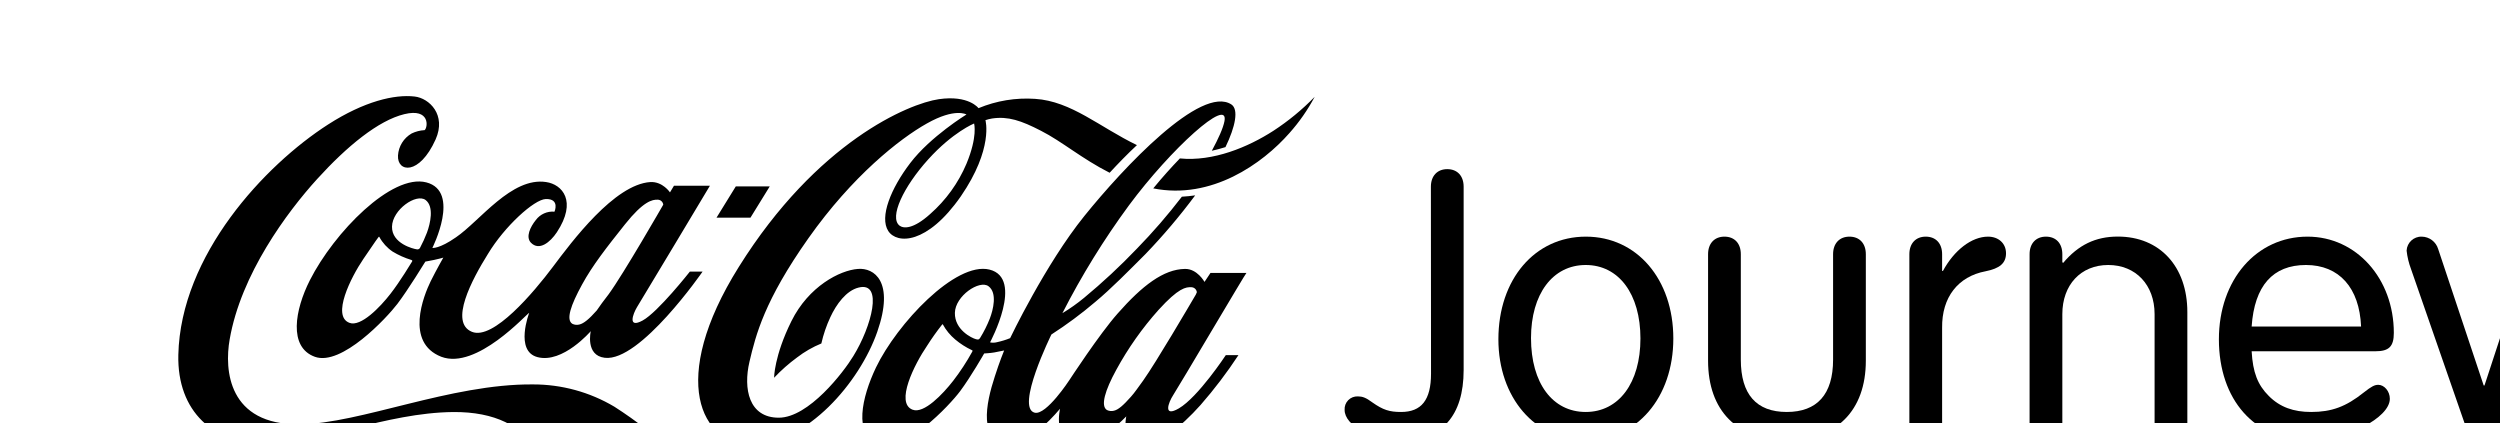
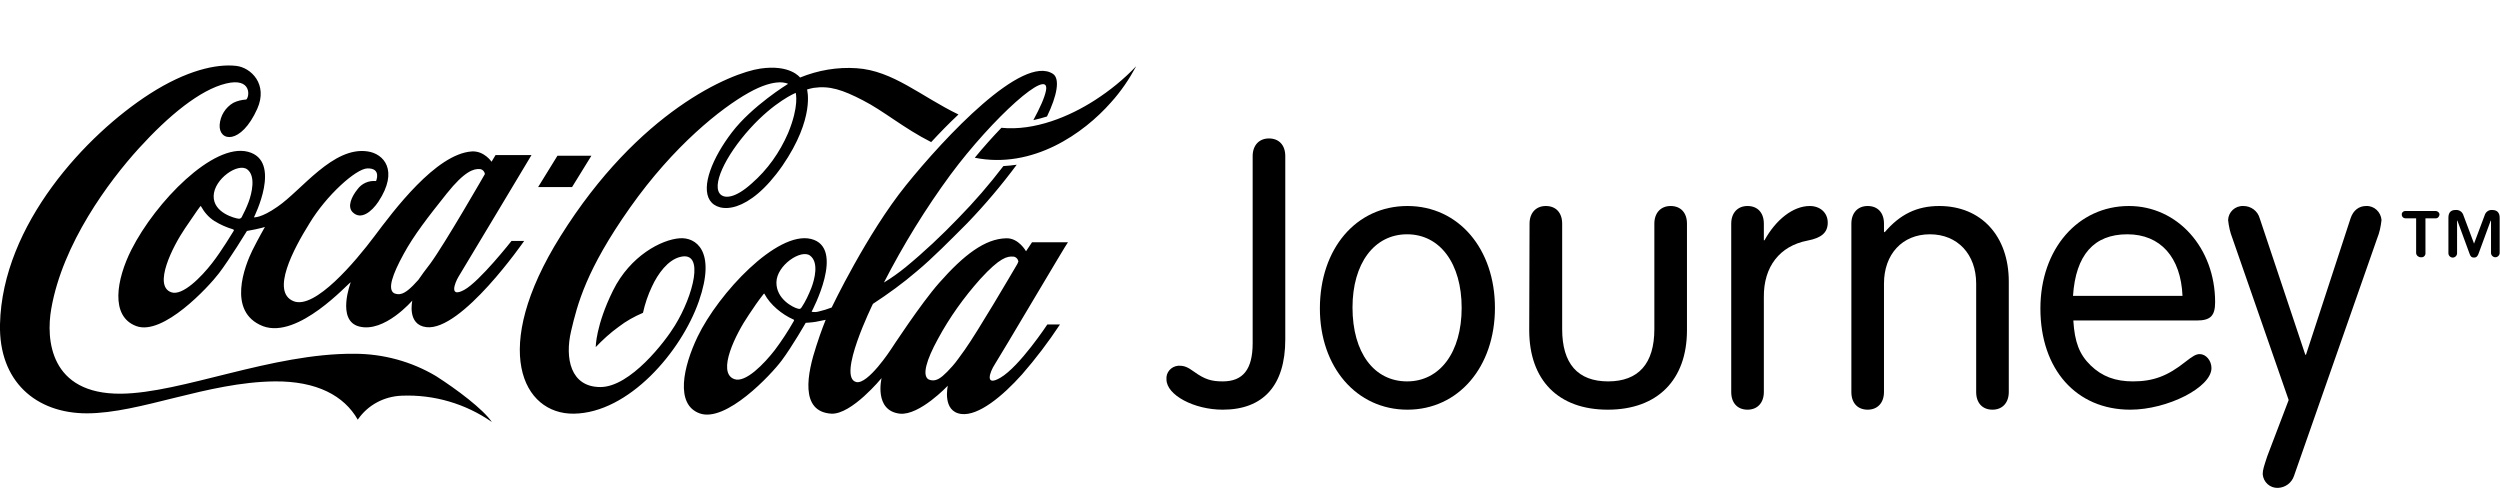
- <svg xmlns="http://www.w3.org/2000/svg" viewBox="0 0 751.14 126.94">
-   <path d="M292.68,37.1s-6.4,2.6-13.8,10.8-11.8,17.4-8.6,19.9c1.2.9,4.1,1.1,9.2-3.5a41.78,41.78,0,0,0,10.9-15.1c3.4-8.2,2.3-12,2.3-12.1m40.7,14.8c-8.3-4.2-14.3-9.4-20.6-12.6-6-3.1-9.9-4.4-14.7-3.7a13.39,13.39,0,0,0-2,.5s2.5,8.5-7.4,22.9c-10.1,14.5-19.2,14.4-21.8,10.4-2.7-4.2.8-12.8,6.6-20.4,6.1-8,16.9-14.6,16.9-14.6s-3.4-2.1-11.9,2.7c-8.2,4.6-22.4,15.8-35.6,34.5s-15.8,29-17.7,37.1-.2,16.8,8.8,16.8,19.5-13.7,22.4-18.5c5.5-8.9,9.1-22.5,1.6-20.6-3.7.9-6.7,5-8.5,8.9a39,39,0,0,0-2.7,7.9,31.56,31.56,0,0,0-7.3,4.2,50.64,50.64,0,0,0-6.9,6.1s0-6.5,5.2-17,14.6-15.3,20-15.7c4.8-.4,11.1,3.7,5.8,18.9s-21.1,33.6-37.6,33.8c-15.3.2-25.3-19.3-4-53.3,23.5-37.6,51.1-49.1,60.1-50.4S294,32.5,294,32.5a37.66,37.66,0,0,1,17-2.8c10.9.7,19.4,8.5,30.6,13.9-2.9,2.7-5.7,5.6-8.2,8.3m49.2-12.6c-7.6,4.9-18.1,9.3-28.1,8.3-2.5,2.6-5.3,5.7-8,9,17.5,3.5,32.8-7.4,40.9-16.6A55.44,55.44,0,0,0,395,29.1a72.75,72.75,0,0,1-12.4,10.2m-23.3,49.2a6,6,0,0,0,.3-.7,1.69,1.69,0,0,0-1.6-1.5c-1.7-.1-3.9.2-9.9,6.8a95.61,95.61,0,0,0-12.7,18c-3.4,6.2-4.8,10.9-2.8,12.1a3,3,0,0,0,2.1.2c1.3-.3,2.8-1.6,5.1-4.2,1.1-1.2,2.3-3,3.7-4.9,3.9-5.5,13.8-22.4,15.8-25.8m-61.9,7.2c1-2.6,2.3-7.7-.4-9.7s-10,2.9-10.1,8,5.1,7.6,6.3,7.9c.7.2.9.2,1.3-.4a36.53,36.53,0,0,0,2.9-5.8m-5.4,9.5a22.69,22.69,0,0,1-5-3.2,15.61,15.61,0,0,1-3.7-4.5c-.1-.2-.2,0-.3.1a75.27,75.27,0,0,0-4.4,6.2c-3.9,5.7-9.7,17.3-4.4,19.3,3.4,1.3,9.1-4.7,12.2-8.7a67.92,67.92,0,0,0,5.7-8.7c.2-.4.1-.4-.1-.5m60.5,13.5c-1.5,2.3-3.1,6.8,1.7,4,5.8-3.4,14.1-16,14.1-16h3.8a136.92,136.92,0,0,1-11.4,15c-5.9,6.6-13.1,12.5-18.2,11.9-5.9-.7-4.1-8.5-4.1-8.5s-8.5,9-14.4,8.4c-7.9-.9-5.5-10.7-5.5-10.7s-9,11-15.1,10.7c-9.6-.6-7.2-12.2-4.5-20.4,1.4-4.4,2.8-7.8,2.8-7.8l-3,.6c-1.1.2-3,.3-3,.3s-4,7-7.2,11.3-16.8,18.8-24.7,15.9c-7.4-2.7-4.9-14-.6-23,6.3-13.1,23.9-31.9,34.1-29.4,10.5,2.6.2,21.8.2,21.8a.1.1,0,0,0,.1.1,4.64,4.64,0,0,0,2-.1,23.26,23.26,0,0,0,3.9-1.2s10.6-22.2,22.3-36.7,35.1-39.5,44.2-33.5c2.2,1.5,1.2,6.6-1.8,12.8-1.3.4-2.7.8-4.1,1.1,2-3.7,3.4-6.8,3.8-8.9,1.4-7.5-16.1,8.3-28.7,25.3a235,235,0,0,0-20,32.4,54,54,0,0,0,6.5-4.6,186.15,186.15,0,0,0,15.9-14.8,174.75,174.75,0,0,0,13.5-15.6c1.4-.1,2.7-.2,4-.4a183.31,183.31,0,0,1-14.9,17.6c-5,5-10.4,10.5-15.1,14.4a123,123,0,0,1-13.2,9.8s-10.9,22.1-5,23.5c3.5.8,10.4-9.8,10.4-9.8s9-13.8,14.5-20c7.4-8.4,13.8-13.3,20.2-13.4,3.7-.1,5.9,3.9,5.9,3.9l1.8-2.7h10.8c-.2,0-20.3,34.1-22,36.7m30.1-79.4c-7.6,4.9-18.1,9.3-28.1,8.3-2.5,2.6-5.3,5.7-8,9,17.5,3.5,32.8-7.4,40.9-16.6A55.44,55.44,0,0,0,395,29.1a72.75,72.75,0,0,1-12.4,10.2M231.28,56h-10.2l-5.8,9.4h10.2Zm-48.4,32.4c4.4-6,16.4-26.9,16.4-26.9a1.69,1.69,0,0,0-1.6-1.5c-1.7-.1-4.4.5-9.9,7.4s-9.8,12.4-12.9,18.1c-3.4,6.2-4.9,10.6-2.9,11.8a3,3,0,0,0,2.1.2c1.3-.3,2.9-1.6,5.2-4.2.9-1.3,2.1-3,3.6-4.9m-55-28.3c-2.8-2.1-10,2.9-10.1,8s6.5,6.7,7.4,6.8a.87.87,0,0,0,1-.4,40.4,40.4,0,0,0,2.1-4.6c1-2.7,2.2-7.8-.4-9.8m-4.3,18a24.82,24.82,0,0,1-5.6-2.5,12.48,12.48,0,0,1-4-4.4c-.1-.2-.2,0-.3.1s-.7.9-4.5,6.5S99.58,95,105,97c3.4,1.3,9.2-4.7,12.3-8.7,2.9-3.7,6.3-9.4,6.5-9.7s0-.4-.2-.5m83.7,3.5h3.8s-18.8,27.2-29.4,25.9c-5.9-.7-4.2-8-4.2-8s-8.4,9.8-16,7.8C154.58,105.5,159,94,159,94c-.8.3-15.8,17.2-26.4,13.2-11-4.3-5.3-18.4-3.2-22.7,1.8-3.6,3.8-7.1,3.8-7.1s-1.7.5-2.8.7-2.6.5-2.6.5-5.2,8.5-8.4,12.7-16.8,18.8-24.8,15.9-6-14.1-1.5-23c7.3-14.4,24.6-32.1,35-29.4s1.8,19.7,1.8,19.7,2.1.3,7.1-3.2c7.2-4.9,16.7-18.2,27.1-16.6,4.8.7,9.4,5.7,3.2,15.1-2,3-5.3,5.7-7.8,3.1-1.6-1.7-.2-4.7,1.5-6.8a6.27,6.27,0,0,1,5.6-2.5s1.7-3.9-2.6-3.8c-3.5.1-12.4,8.2-17.4,16.5-4.8,7.7-11.7,20.6-4.8,23.4,6.4,2.6,18.6-11.9,24.3-19.5s18.5-24.8,29.3-25.5c3.7-.2,5.9,3.1,5.9,3.1l1.2-2h10.8S193,89.7,191.38,92.3c-1.2,2-2.9,6.5,1.7,4s14.2-14.7,14.2-14.7m-5.9,54.4a44.14,44.14,0,0,0-27.1-7.9,16.71,16.71,0,0,0-13.2,7.2c-4.1-7.2-12.3-11.6-24.9-11.5-20.3.2-40.5,9.6-56.5,9.6-15.3,0-26.5-9.6-26.1-26.8.7-30,26-57,45-69.2,10.9-7,20-9.1,26-8.4,4.4.5,9.6,5.5,6.3,12.9-4.9,10.9-11.6,9.9-11.3,4.8a8.22,8.22,0,0,1,4.1-6.6,10.22,10.22,0,0,1,3.9-1c1-.8,1.7-6.7-6.1-4.8s-17.2,9.6-26.2,19.5S72.38,82.4,69,102c-1.6,9.1-.5,25.7,21,25.5,18.3-.2,45.3-12.2,70.1-12a47.66,47.66,0,0,1,24.5,6.7c6.4,4.1,14.1,9.9,16.8,13.8" />
-   <path d="M429.92,56.1c0-3.24,1.92-5.28,4.92-5.28s4.92,2,4.92,5.28v55.08c0,13.8-6.6,21.12-18.84,21.12-8.64,0-16.92-4.44-16.92-9.12a3.81,3.81,0,0,1,4-4.08c1.32,0,2.4.36,4.32,1.8,3.24,2.28,5.16,2.88,8.64,2.88,6.12,0,9-3.6,9-11.52Z" />
-   <path d="M502.76,101.7c0,17.76-11,30.6-26.28,30.6s-26.28-12.84-26.28-30.36c0-18,10.92-30.84,26.28-30.84S502.76,83.94,502.76,101.7ZM460,101.58c0,13.56,6.48,22.2,16.44,22.2s16.44-8.76,16.44-22.08-6.48-22.08-16.44-22.08S460,88.38,460,101.58Z" />
-   <path d="M513.2,76.38c0-3.24,1.92-5.28,4.92-5.28s4.92,2,4.92,5.28v31.68c0,10.44,4.68,15.72,13.8,15.72s13.92-5.28,13.92-15.72V76.38c0-3.24,1.92-5.28,4.92-5.28s4.92,2,4.92,5.28v32c0,15-8.88,23.88-23.76,23.88s-23.64-8.88-23.64-23.88Z" />
-   <path d="M583.76,81.42c3.36-6.24,8.64-10.32,13.56-10.32,3.12,0,5.4,2,5.4,5s-1.92,4.56-6.12,5.4c-8.28,1.56-13.2,7.8-13.08,17V127c0,3.24-1.92,5.28-4.92,5.28s-4.92-2-4.92-5.28V76.38c0-3.24,1.92-5.28,4.92-5.28s4.92,2,4.92,5.28v5Z" />
-   <path d="M619.88,79c4.56-5.4,9.72-7.92,16.44-7.92,12.6,0,20.88,9,20.88,22.68V127c0,3.24-1.92,5.28-4.92,5.28s-4.92-2-4.92-5.28V94.38c0-8.76-5.64-14.76-13.92-14.76s-13.8,6-13.8,14.76V127c0,3.24-1.92,5.28-4.92,5.28s-4.92-2-4.92-5.28V76.38c0-3.24,1.92-5.28,4.92-5.28s4.92,2,4.92,5.28v2.4Z" />
-   <path d="M676.52,105.54c.36,6.36,1.8,10.08,5.16,13.44s7.44,4.8,12.72,4.8c6.12,0,10.44-1.56,15.84-5.88,2.28-1.8,3.24-2.28,4.32-2.28,1.8,0,3.48,1.92,3.48,4.2,0,5.76-13.2,12.48-24.36,12.48-16.2,0-27-12.12-27-30.36,0-17.88,11.28-30.84,26.64-30.84,14.64,0,25.92,12.6,25.92,28.92,0,4.08-1.44,5.52-5.52,5.52ZM709.4,98.1c-.48-11.64-6.6-18.48-16.56-18.48s-15.48,6.24-16.32,18.48Z" />
-   <path d="M724.4,80.82a22.53,22.53,0,0,1-1.32-5.52,4.42,4.42,0,0,1,4.56-4.2,5.22,5.22,0,0,1,4.92,3.72l13.68,41h.24l13.44-41c.84-2.4,2.52-3.72,4.68-3.72a4.42,4.42,0,0,1,4.56,4.2,18.7,18.7,0,0,1-1.32,5.52l-25,71.4a5.23,5.23,0,0,1-4.8,3.6,4.34,4.34,0,0,1-4.56-4.2c0-1.2.36-2.4,1.44-5.4l6.36-16.8Z" />
-   <path d="M782.33,85.1a1.3,1.3,0,0,1-1.41,1.44,1.28,1.28,0,0,1-1.36-1.44V74.81h-3.21a1,1,0,0,1-1.08-1.12,1,1,0,0,1,1.08-1.11h9.18a1.12,1.12,0,0,1,0,2.23h-3.2Zm9.54.15a1.28,1.28,0,1,1-2.56,0V74.63c0-1.51.72-2.27,2.13-2.27a2.16,2.16,0,0,1,2.26,1.33l3.35,8.78,3.31-8.78a2.13,2.13,0,0,1,2.2-1.33c1.44,0,2.16.76,2.16,2.27V85.25a1.28,1.28,0,1,1-2.56,0V75.53h-.07l-3.64,9.75c-.32.94-.71,1.26-1.44,1.26s-1.11-.32-1.44-1.26l-3.63-9.75h-.07Z" />
+ <svg xmlns="http://www.w3.org/2000/svg" version="1.1" id="Layer_1" x="0px" y="0px" viewBox="0 0 751.2 146.6" style="enable-background:new 0 0 751.2 146.6;" xml:space="preserve">
+   <path d="M239.1,27.9c0,0-6.4,2.6-13.8,10.8s-11.8,17.4-8.6,19.9c1.2,0.9,4.1,1.1,9.2-3.5c4.7-4.1,8.4-9.3,10.9-15.1  C240.2,31.8,239.1,28,239.1,27.9 M279.8,42.7c-8.3-4.2-14.3-9.4-20.6-12.6c-6-3.1-9.9-4.4-14.7-3.7c-0.7,0.1-1.3,0.3-2,0.5  c0,0,2.5,8.5-7.4,22.9c-10.1,14.5-19.2,14.4-21.8,10.4c-2.7-4.2,0.8-12.8,6.6-20.4c6.1-8,16.9-14.6,16.9-14.6s-3.4-2.1-11.9,2.7  c-8.2,4.6-22.4,15.8-35.6,34.5s-15.8,29-17.7,37.1s-0.2,16.8,8.8,16.8s19.5-13.7,22.4-18.5c5.5-8.9,9.1-22.5,1.6-20.6  c-3.7,0.9-6.7,5-8.5,8.9c-1.2,2.5-2.1,5.2-2.7,7.9c-2.6,1.1-5.1,2.5-7.3,4.2c-2.5,1.8-4.8,3.9-6.9,6.1c0,0,0-6.5,5.2-17  s14.6-15.3,20-15.7c4.8-0.4,11.1,3.7,5.8,18.9s-21.1,33.6-37.6,33.8c-15.3,0.2-25.3-19.3-4-53.3c23.5-37.6,51.1-49.1,60.1-50.4  s11.9,2.7,11.9,2.7c5.4-2.2,11.2-3.2,17-2.8c10.9,0.7,19.4,8.5,30.6,13.9C285.1,37.1,282.3,40,279.8,42.7 M329,30.1  c-7.6,4.9-18.1,9.3-28.1,8.3c-2.5,2.6-5.3,5.7-8,9c17.5,3.5,32.8-7.4,40.9-16.6c3-3.3,5.5-7,7.6-10.9  C337.7,23.8,333.5,27.2,329,30.1 M305.7,79.3c0.1-0.2,0.2-0.5,0.3-0.7c-0.1-0.8-0.8-1.5-1.6-1.5c-1.7-0.1-3.9,0.2-9.9,6.8  c-4.9,5.5-9.2,11.5-12.7,18c-3.4,6.2-4.8,10.9-2.8,12.1c0.7,0.3,1.4,0.4,2.1,0.2c1.3-0.3,2.8-1.6,5.1-4.2c1.1-1.2,2.3-3,3.7-4.9  C293.8,99.6,303.7,82.7,305.7,79.3 M243.8,86.5c1-2.6,2.3-7.7-0.4-9.7s-10,2.9-10.1,8s5.1,7.6,6.3,7.9c0.7,0.2,0.9,0.2,1.3-0.4  C242.1,90.5,243,88.5,243.8,86.5 M238.4,96c-1.8-0.8-3.5-1.9-5-3.2c-1.5-1.3-2.8-2.8-3.7-4.5c-0.1-0.2-0.2,0-0.3,0.1  c-1.6,2-3,4.1-4.4,6.2c-3.9,5.7-9.7,17.3-4.4,19.3c3.4,1.3,9.1-4.7,12.2-8.7c2.1-2.8,4-5.7,5.7-8.7C238.7,96.1,238.6,96.1,238.4,96   M298.9,109.5c-1.5,2.3-3.1,6.8,1.7,4c5.8-3.4,14.1-16,14.1-16h3.8c-3.5,5.3-7.3,10.3-11.4,15c-5.9,6.6-13.1,12.5-18.2,11.9  c-5.9-0.7-4.1-8.5-4.1-8.5s-8.5,9-14.4,8.4c-7.9-0.9-5.5-10.7-5.5-10.7s-9,11-15.1,10.7c-9.6-0.6-7.2-12.2-4.5-20.4  c1.4-4.4,2.8-7.8,2.8-7.8l-3,0.6c-1.1,0.2-3,0.3-3,0.3s-4,7-7.2,11.3s-16.8,18.8-24.7,15.9c-7.4-2.7-4.9-14-0.6-23  c6.3-13.1,23.9-31.9,34.1-29.4c10.5,2.6,0.2,21.8,0.2,21.8c0,0.1,0,0.1,0.1,0.1l0,0c0.7,0.1,1.3,0.1,2-0.1c1.3-0.3,2.6-0.7,3.9-1.2  c0,0,10.6-22.2,22.3-36.7s35.1-39.5,44.2-33.5c2.2,1.5,1.2,6.6-1.8,12.8c-1.3,0.4-2.7,0.8-4.1,1.1c2-3.7,3.4-6.8,3.8-8.9  c1.4-7.5-16.1,8.3-28.7,25.3c-7.5,10.2-14.2,21.1-20,32.4c2.3-1.4,4.4-2.9,6.5-4.6c5.6-4.6,10.9-9.6,15.9-14.8  c4.8-4.9,9.3-10.1,13.5-15.6c1.4-0.1,2.7-0.2,4-0.4c-4.6,6.2-9.6,12.1-14.9,17.6c-5,5-10.4,10.5-15.1,14.4  c-4.2,3.6-8.6,6.8-13.2,9.8c0,0-10.9,22.1-5,23.5c3.5,0.8,10.4-9.8,10.4-9.8s9-13.8,14.5-20c7.4-8.4,13.8-13.3,20.2-13.4  c3.7-0.1,5.9,3.9,5.9,3.9l1.8-2.7h10.8C320.7,72.8,300.6,106.9,298.9,109.5 M329,30.1c-7.6,4.9-18.1,9.3-28.1,8.3  c-2.5,2.6-5.3,5.7-8,9c17.5,3.5,32.8-7.4,40.9-16.6c3-3.3,5.5-7,7.6-10.9C337.7,23.8,333.5,27.2,329,30.1 M177.7,46.8h-10.2  l-5.8,9.4h10.2L177.7,46.8z M129.3,79.2c4.4-6,16.4-26.9,16.4-26.9c-0.1-0.8-0.8-1.5-1.6-1.5c-1.7-0.1-4.4,0.5-9.9,7.4  s-9.8,12.4-12.9,18.1c-3.4,6.2-4.9,10.6-2.9,11.8c0.7,0.3,1.4,0.4,2.1,0.2c1.3-0.3,2.9-1.6,5.2-4.2  C126.6,82.8,127.8,81.1,129.3,79.2 M74.3,50.9c-2.8-2.1-10,2.9-10.1,8s6.5,6.7,7.4,6.8c0.4,0.1,0.8-0.1,1-0.4c0.8-1.5,1.5-3,2.1-4.6  C75.7,58,76.9,52.9,74.3,50.9 M70,68.9c-2-0.6-3.8-1.4-5.6-2.5c-1.7-1.1-3-2.6-4-4.4c-0.1-0.2-0.2,0-0.3,0.1s-0.7,0.9-4.5,6.5  S46,85.8,51.4,87.8c3.4,1.3,9.2-4.7,12.3-8.7c2.9-3.7,6.3-9.4,6.5-9.7S70.2,69,70,68.9 M153.7,72.4h3.8c0,0-18.8,27.2-29.4,25.9  c-5.9-0.7-4.2-8-4.2-8s-8.4,9.8-16,7.8c-6.9-1.8-2.5-13.3-2.5-13.3C104.6,85.1,89.6,102,79,98c-11-4.3-5.3-18.4-3.2-22.7  c1.8-3.6,3.8-7.1,3.8-7.1s-1.7,0.5-2.8,0.7s-2.6,0.5-2.6,0.5s-5.2,8.5-8.4,12.7S49,100.9,41,98s-6-14.1-1.5-23  c7.3-14.4,24.6-32.1,35-29.4s1.8,19.7,1.8,19.7s2.1,0.3,7.1-3.2c7.2-4.9,16.7-18.2,27.1-16.6c4.8,0.7,9.4,5.7,3.2,15.1  c-2,3-5.3,5.7-7.8,3.1c-1.6-1.7-0.2-4.7,1.5-6.8c1.3-1.8,3.4-2.7,5.6-2.5c0,0,1.7-3.9-2.6-3.8C106.9,50.7,98,58.8,93,67.1  c-4.8,7.7-11.7,20.6-4.8,23.4c6.4,2.6,18.6-11.9,24.3-19.5s18.5-24.8,29.3-25.5c3.7-0.2,5.9,3.1,5.9,3.1l1.2-2h10.8  c0,0-20.3,33.9-21.9,36.5c-1.2,2-2.9,6.5,1.7,4S153.7,72.4,153.7,72.4 M147.8,126.8c-7.9-5.5-17.4-8.3-27.1-7.9  c-5.3,0.2-10.2,2.8-13.2,7.2c-4.1-7.2-12.3-11.6-24.9-11.5c-20.3,0.2-40.5,9.6-56.5,9.6c-15.3,0-26.5-9.6-26.1-26.8  c0.7-30,26-57,45-69.2c10.9-7,20-9.1,26-8.4c4.4,0.5,9.6,5.5,6.3,12.9c-4.9,10.9-11.6,9.9-11.3,4.8c0.2-2.7,1.7-5.2,4.1-6.6  c1.2-0.6,2.5-0.9,3.9-1c1-0.8,1.7-6.7-6.1-4.8s-17.2,9.6-26.2,19.5S18.8,73.2,15.4,92.8c-1.6,9.1-0.5,25.7,21,25.5  c18.3-0.2,45.3-12.2,70.1-12c8.6,0,17.1,2.3,24.5,6.7C137.4,117.1,145.1,122.9,147.8,126.8" />
+   <path d="M376.4,46.9c0-3.2,1.9-5.3,4.9-5.3s4.9,2,4.9,5.3V102c0,13.8-6.6,21.1-18.8,21.1c-8.6,0-16.9-4.4-16.9-9.1  c-0.2-2.1,1.4-3.9,3.5-4.1c0.2,0,0.3,0,0.5,0c1.3,0,2.4,0.4,4.3,1.8c3.2,2.3,5.2,2.9,8.6,2.9c6.1,0,9-3.6,9-11.5L376.4,46.9z" />
+   <path d="M449.2,92.5c0,17.8-11,30.6-26.3,30.6s-26.3-12.8-26.3-30.4c0-18,10.9-30.8,26.3-30.8S449.2,74.8,449.2,92.5z M406.4,92.4  c0,13.6,6.5,22.2,16.4,22.2s16.4-8.8,16.4-22.1s-6.5-22.1-16.4-22.1S406.4,79.2,406.4,92.4z" />
+   <path d="M459.6,67.2c0-3.2,1.9-5.3,4.9-5.3s4.9,2,4.9,5.3v31.7c0,10.4,4.7,15.7,13.8,15.7s13.9-5.3,13.9-15.7V67.2  c0-3.2,1.9-5.3,4.9-5.3s4.9,2,4.9,5.3v32c0,15-8.9,23.9-23.8,23.9s-23.6-8.9-23.6-23.9L459.6,67.2z" />
+   <path d="M530.2,72.2c3.4-6.2,8.6-10.3,13.6-10.3c3.1,0,5.4,2,5.4,5s-1.9,4.6-6.1,5.4c-8.3,1.6-13.2,7.8-13.1,17v28.5  c0,3.2-1.9,5.3-4.9,5.3s-4.9-2-4.9-5.3V67.2c0-3.2,1.9-5.3,4.9-5.3s4.9,2,4.9,5.3v5L530.2,72.2z" />
+   <path d="M566.3,69.8c4.6-5.4,9.7-7.9,16.4-7.9c12.6,0,20.9,9,20.9,22.7v33.2c0,3.2-1.9,5.3-4.9,5.3s-4.9-2-4.9-5.3V85.2  c0-8.8-5.6-14.8-13.9-14.8s-13.8,6-13.8,14.8v32.6c0,3.2-1.9,5.3-4.9,5.3s-4.9-2-4.9-5.3V67.2c0-3.2,1.9-5.3,4.9-5.3s4.9,2,4.9,5.3  v2.4L566.3,69.8z" />
+   <path d="M623,96.4c0.4,6.4,1.8,10.1,5.2,13.4s7.4,4.8,12.7,4.8c6.1,0,10.4-1.6,15.8-5.9c2.3-1.8,3.2-2.3,4.3-2.3  c1.8,0,3.5,1.9,3.5,4.2c0,5.8-13.2,12.5-24.4,12.5c-16.2,0-27-12.1-27-30.4c0-17.9,11.3-30.8,26.6-30.8c14.6,0,25.9,12.6,25.9,28.9  c0,4.1-1.4,5.5-5.5,5.5H623z M655.8,88.9c-0.5-11.6-6.6-18.5-16.6-18.5s-15.5,6.2-16.3,18.5L655.8,88.9z" />
+   <path d="M670.8,71.6c-0.7-1.8-1.1-3.6-1.3-5.5c0.1-2.4,2.1-4.3,4.6-4.2c2.3,0,4.3,1.5,4.9,3.7l13.7,41h0.2l13.4-41  c0.8-2.4,2.5-3.7,4.7-3.7c2.4-0.1,4.4,1.8,4.6,4.2c-0.2,1.9-0.6,3.8-1.3,5.5l-25,71.4c-0.7,2.1-2.6,3.5-4.8,3.6  c-2.4,0.1-4.4-1.7-4.6-4.1c0,0,0-0.1,0-0.1c0-1.2,0.4-2.4,1.4-5.4l6.4-16.8L670.8,71.6z" />
+   <path d="M728.8,75.9c0.1,0.7-0.4,1.4-1.1,1.4c-0.1,0-0.2,0-0.3,0c-0.7,0-1.3-0.5-1.4-1.2c0-0.1,0-0.2,0-0.3V65.6h-3.2  c-0.6,0-1-0.4-1.1-0.9c0-0.1,0-0.1,0-0.2c-0.1-0.5,0.3-1,0.9-1.1c0.1,0,0.1,0,0.2,0h9.2c0.6,0.1,1.1,0.6,1,1.2c-0.1,0.5-0.5,1-1,1  h-3.2V75.9z M738.3,76.1c0,0.7-0.6,1.3-1.3,1.3c-0.7,0-1.3-0.6-1.3-1.3c0,0,0,0,0,0V65.4c0-1.5,0.7-2.3,2.1-2.3  c1-0.1,1.9,0.4,2.3,1.3l3.3,8.8l3.3-8.8c0.4-0.9,1.3-1.4,2.2-1.3c1.4,0,2.2,0.8,2.2,2.3v10.6c0,0.7-0.6,1.3-1.3,1.3  c-0.7,0-1.3-0.6-1.3-1.3c0,0,0,0,0,0v-9.7h-0.1l-3.6,9.8c-0.3,0.9-0.7,1.3-1.4,1.3s-1.1-0.3-1.4-1.3l-3.6-9.8h-0.1L738.3,76.1z" />
</svg>
